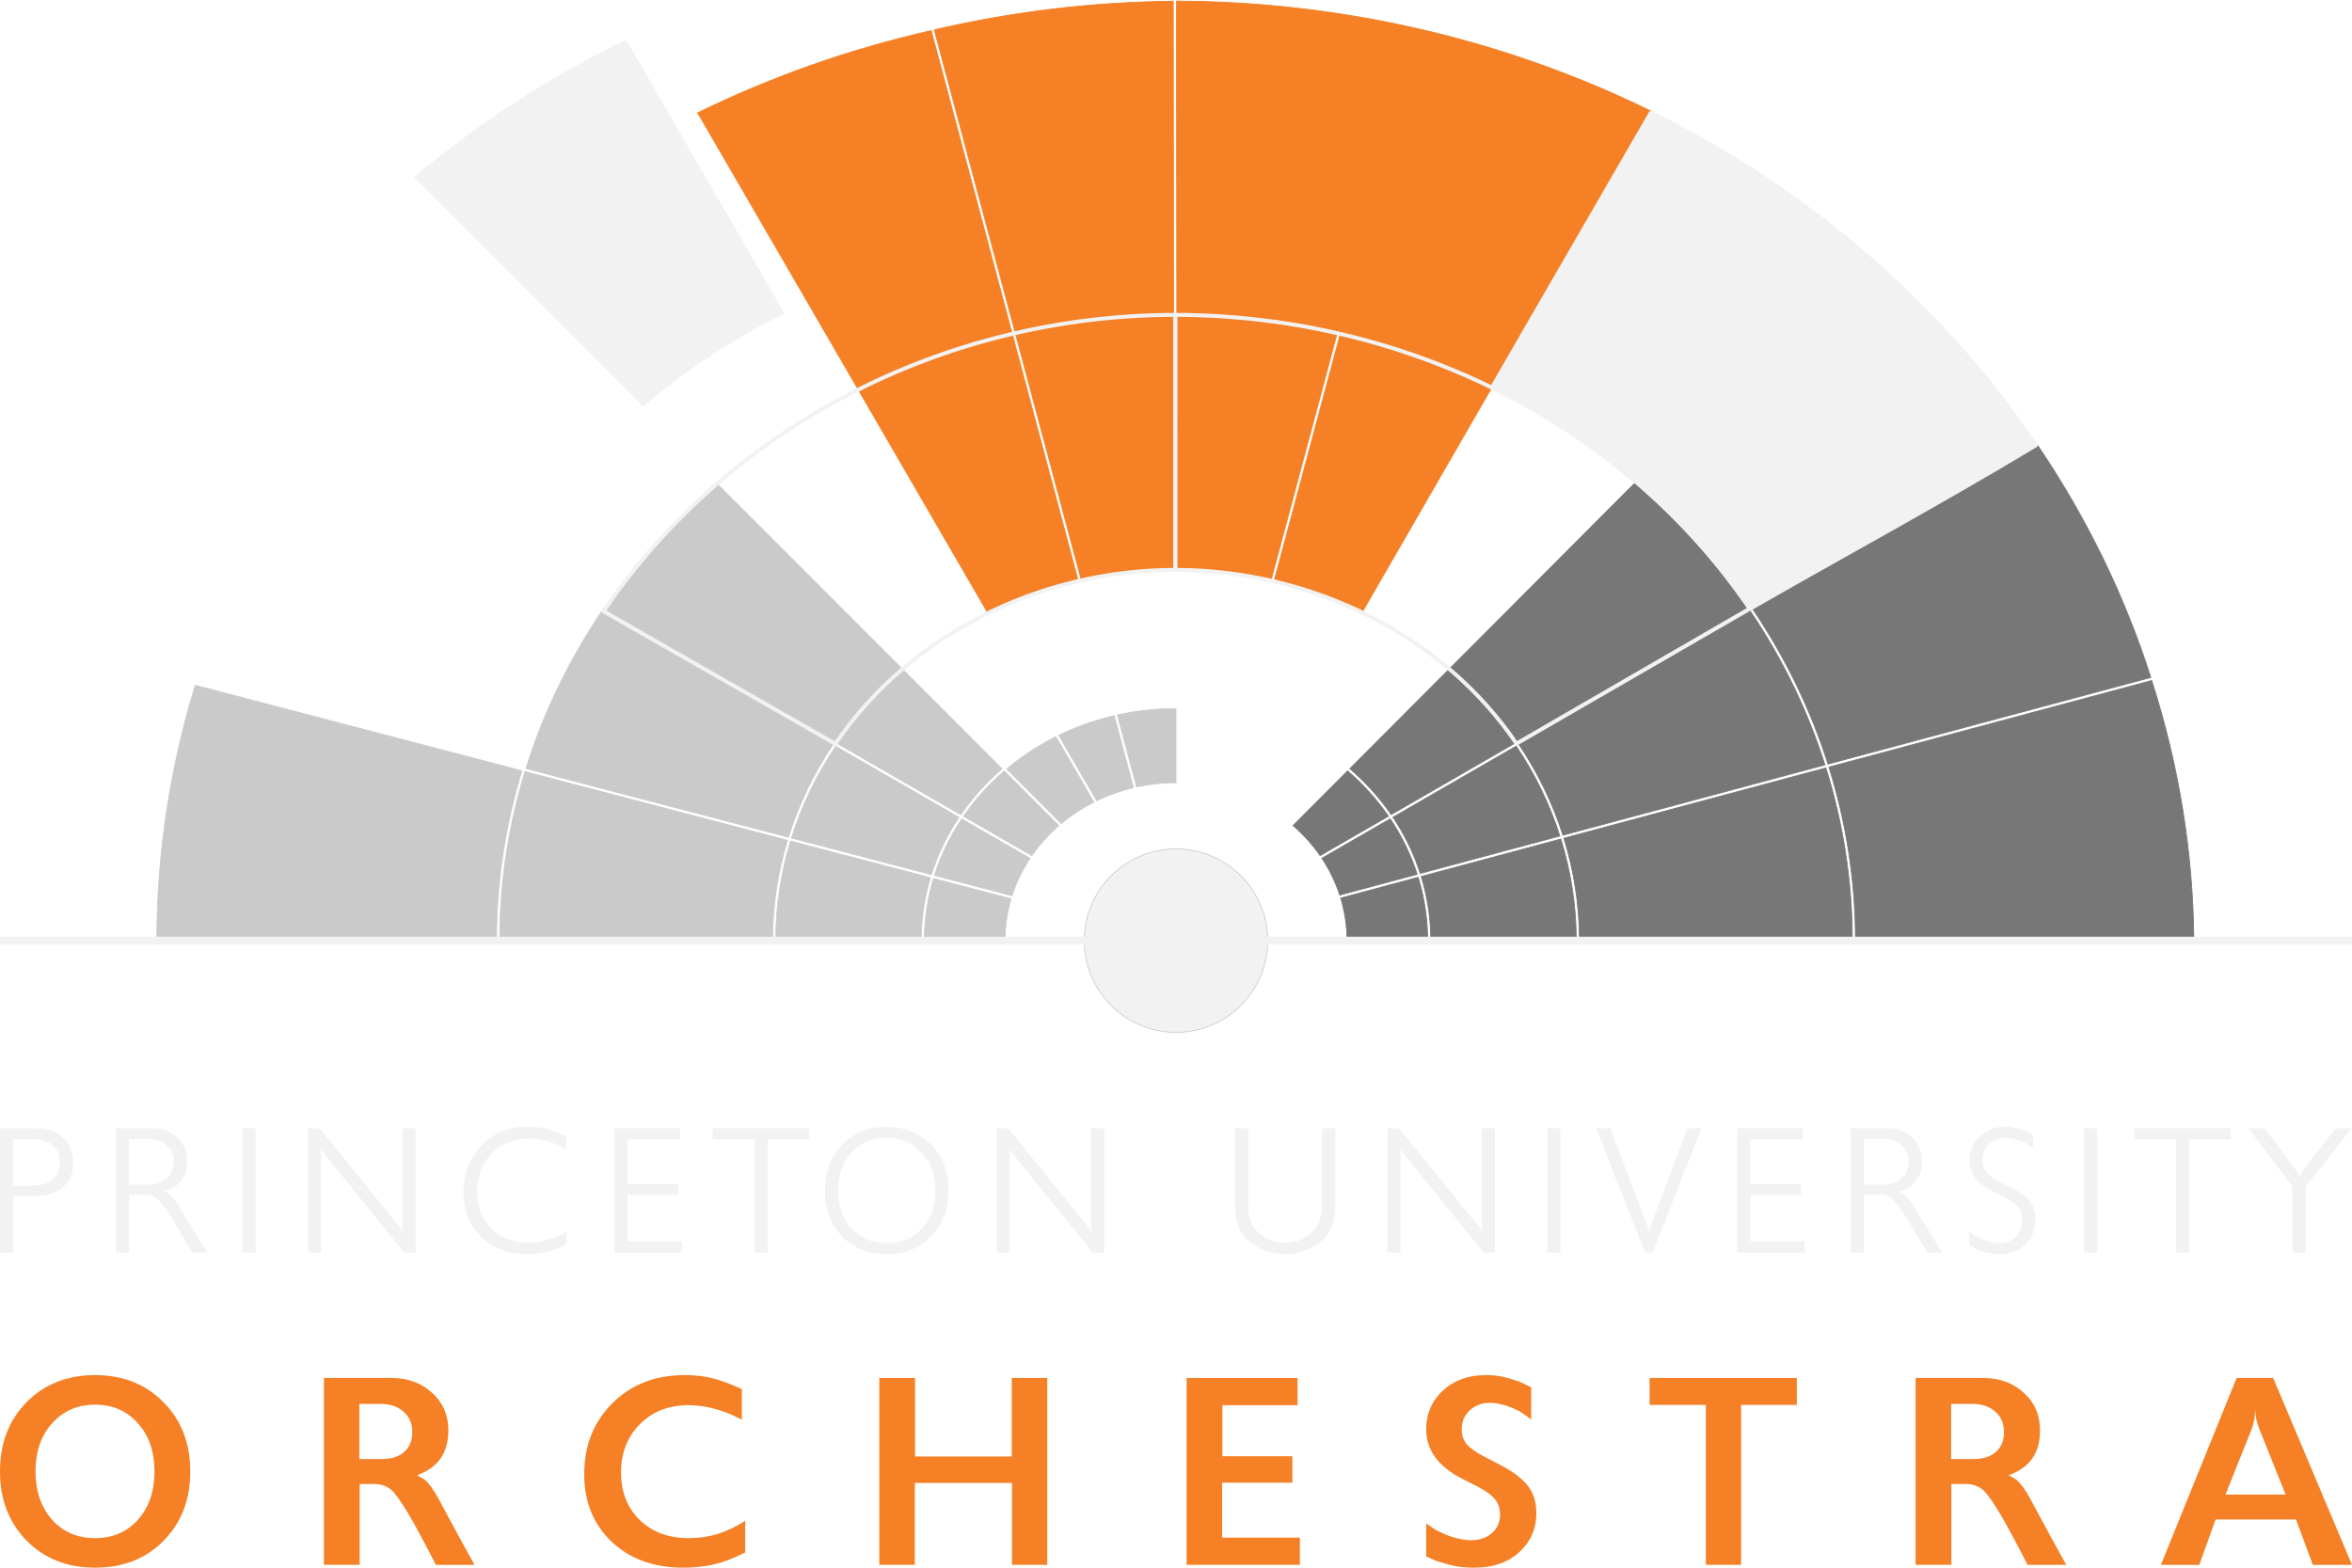
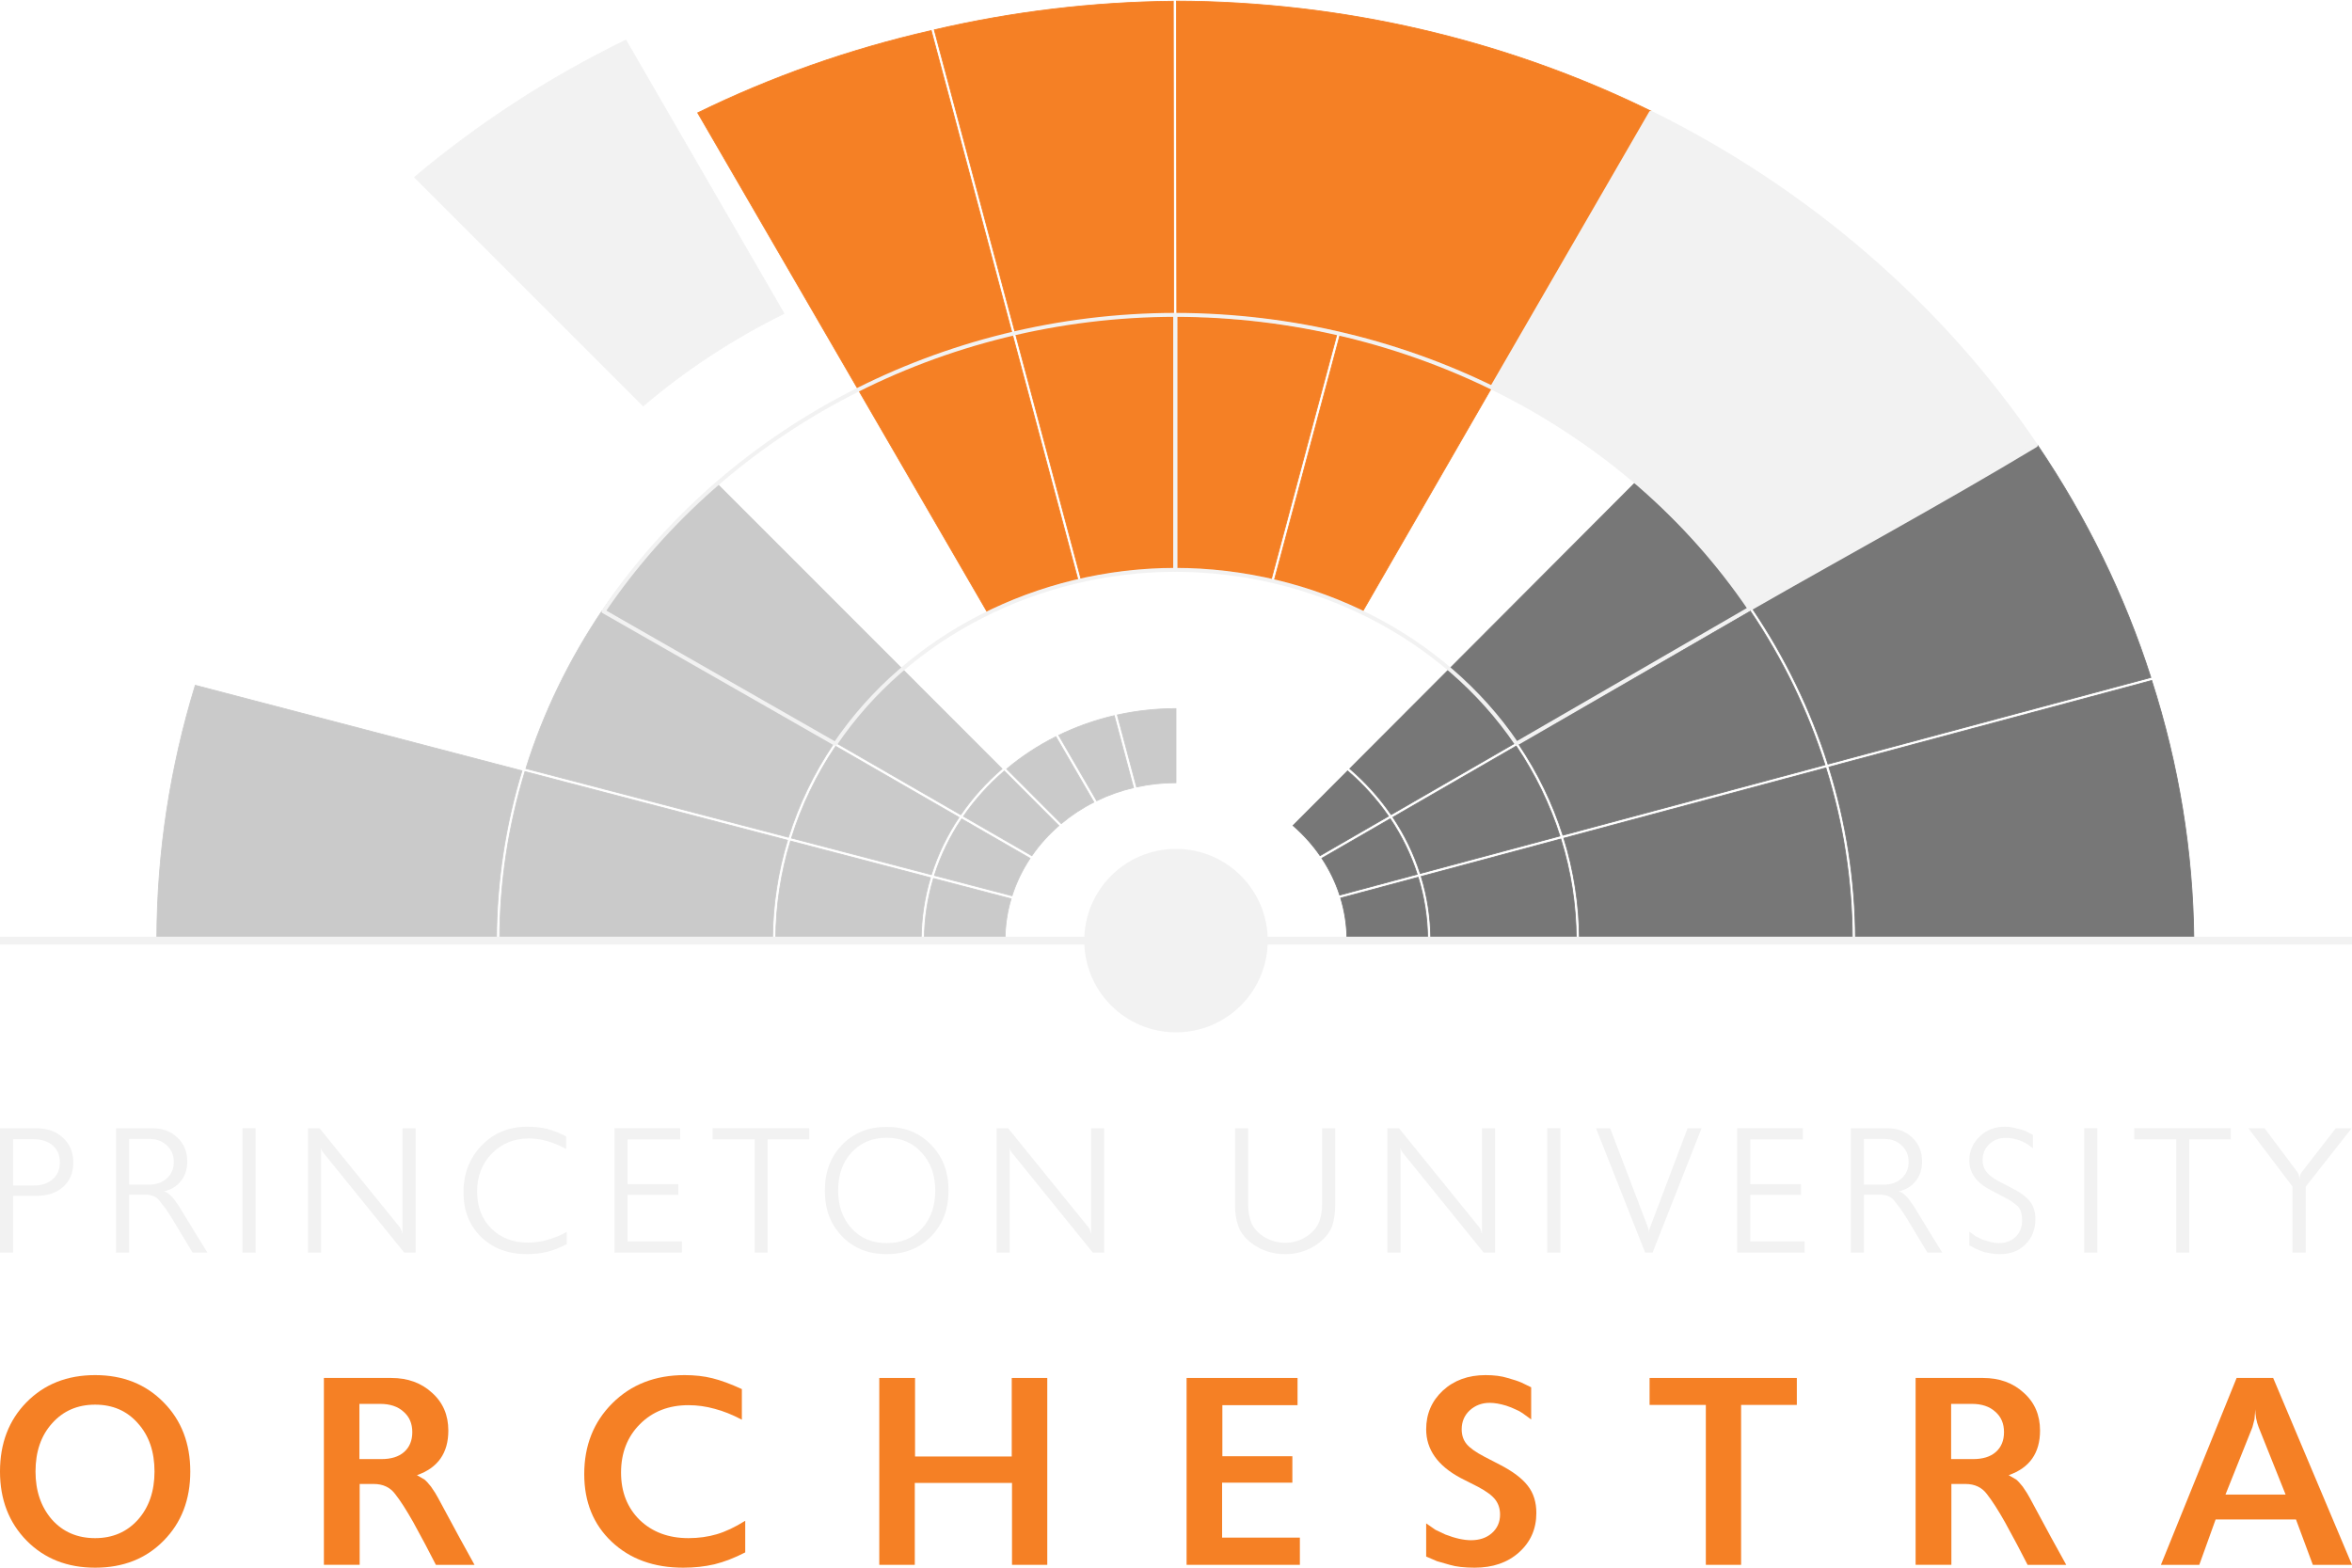
<svg xmlns="http://www.w3.org/2000/svg" viewBox="0 0 3000 2000" height="2000" width="3000" id="svg6386" version="1.1">
  <defs id="defs6390" />
  <path id="path1155" d="m 767.915,779.268 c -42.074,62.485 -75.176,130.65 -97.124,201.238 l 334.855,87.648 c 13.002,-41.533 32.098,-81.274 56.777,-118.094 z" style="opacity:1;fill:#cacaca;fill-opacity:1;fill-rule:nonzero;stroke:#cacaca;stroke-width:1;stroke-miterlimit:4;stroke-dasharray:none;stroke-opacity:1" />
  <path id="path1151" d="M 913.662,616.135 C 859.554,663.515 806.075,724.376 769.979,776.901 l 455.472,262.521 c 14.83,-21.557 32.56,-41.241 52.678,-58.6 z" style="opacity:1;fill:#cacaca;fill-opacity:1;fill-rule:nonzero;stroke:#cacaca;stroke-width:1;stroke-miterlimit:4;stroke-dasharray:none;stroke-opacity:1" />
  <path id="path1147" d="M 249.064,874.254 C 217.019,978.71 200.228,1087.56 200.012,1198 h 433.336 c 0.198,-73.229 11.274,-145.402 32.395,-214.682 z" style="opacity:1;fill:#cacaca;fill-opacity:1;fill-rule:nonzero;stroke:#cacaca;stroke-width:1;stroke-opacity:1;stroke-miterlimit:4;stroke-dasharray:none" />
  <path id="path1143" d="m 1500,904 c -25.774,0 -50.827,2.818 -74.838,8.104 l 24.551,91.908 c 16.147,-3.529 32.977,-5.418 50.287,-5.418 z" style="opacity:1;fill:#cacaca;fill-opacity:1;fill-rule:nonzero;stroke:#cacaca;stroke-width:1;stroke-opacity:1;stroke-miterlimit:4;stroke-dasharray:none" />
  <path id="path1141" d="m 1421.258,912.982 c -24.905,5.79 -48.645,14.268 -70.848,25.07 l 48.432,83.518 c 14.743,-7.151 30.484,-12.775 46.969,-16.678 z" style="opacity:1;fill:#cacaca;fill-opacity:1;fill-rule:nonzero;stroke:#cacaca;stroke-width:1;stroke-opacity:1;stroke-miterlimit:4;stroke-dasharray:none" />
  <path id="path1139" d="m 1346.805,939.811 c -22.742,11.409 -43.819,25.278 -62.812,41.221 l 69.66,69.703 c 12.612,-10.555 26.572,-19.755 41.6,-27.379 z" style="opacity:1;fill:#cacaca;fill-opacity:1;fill-rule:nonzero;stroke:#cacaca;stroke-width:1;stroke-opacity:1;stroke-miterlimit:4;stroke-dasharray:none" />
  <path id="path1137" d="m 1065.895,952.062 c -24.507,36.515 -43.469,75.922 -56.379,117.106 l 178.457,46.711 c 8.219,-26.017 20.148,-50.566 35.23,-73.135 z" style="opacity:1;fill:#cacaca;fill-opacity:1;fill-rule:nonzero;stroke:#cacaca;stroke-width:1;stroke-opacity:1;stroke-miterlimit:4;stroke-dasharray:none" />
  <path id="path1135" d="m 1280.949,983.646 c -19.87,17.115 -37.385,36.52 -52.035,57.773 l 87.219,50.277 c 9.745,-14.083 21.338,-26.968 34.455,-38.371 z" style="opacity:1;fill:#cacaca;fill-opacity:1;fill-rule:nonzero;stroke:#cacaca;stroke-width:1;stroke-opacity:1;stroke-miterlimit:4;stroke-dasharray:none" />
  <path id="path1133" d="M 669.613,984.332 C 648.577,1053.286 637.546,1125.119 637.348,1198 h 348.086 c 0.196,-42.978 6.698,-85.336 19.035,-126.019 z" style="opacity:1;fill:#cacaca;fill-opacity:1;fill-rule:nonzero;stroke:#cacaca;stroke-width:1;stroke-opacity:1;stroke-miterlimit:4;stroke-dasharray:none" />
  <path id="path1131" d="m 1226.668,1044.74 c -14.905,22.267 -26.696,46.488 -34.822,72.152 l 99.018,25.918 c 5.434,-16.974 13.226,-33.013 23.021,-47.793 z" style="opacity:1;fill:#cacaca;fill-opacity:1;fill-rule:nonzero;stroke:#cacaca;stroke-width:1;stroke-opacity:1;stroke-miterlimit:4;stroke-dasharray:none" />
  <path id="path1129" d="m 1008.338,1072.994 c -12.252,40.358 -18.708,82.376 -18.904,125.006 h 185.58 c 0.192,-27.107 4.29,-53.352 11.779,-78.295 z" style="opacity:1;fill:#cacaca;fill-opacity:1;fill-rule:nonzero;stroke:#cacaca;stroke-width:1;stroke-opacity:1;stroke-miterlimit:4;stroke-dasharray:none" />
  <path id="path999" d="m 1190.662,1120.719 c -7.405,24.623 -11.456,50.53 -11.648,77.281 h 102.941 c 0.188,-17.769 2.864,-34.983 7.726,-51.363 z" style="opacity:1;fill:#cacaca;fill-opacity:1;fill-rule:nonzero;stroke:#cacaca;stroke-width:1;stroke-opacity:1;stroke-miterlimit:4;stroke-dasharray:none" />
  <path id="path1195" d="m 1500.537,1.373 0.486,398.633 c 141.731,0.154 279.85,32.357 403,92.256 L 2106.076,141.859 A 1298.646,1198.646 0 0 0 1500.537,1.373 Z" style="opacity:1;fill:#f58025;fill-opacity:1;fill-rule:nonzero;stroke:#f58025;stroke-width:1;stroke-opacity:1;stroke-miterlimit:4;stroke-dasharray:none" />
  <path id="path1249" d="m 1501.027,404.006 0.393,321.002 c 40.863,0.104 81.212,4.705 120.281,13.484 l 83.441,-311.631 c -66.274,-14.977 -134.756,-22.779 -204.115,-22.855 z" style="opacity:1;fill:#f58025;fill-opacity:1;fill-rule:nonzero;stroke:#f58025;stroke-width:1;stroke-opacity:1;stroke-miterlimit:4;stroke-dasharray:none" />
  <path id="path1185" d="m 1709.047,427.74 -83.443,311.641 c 39.252,9.121 77.181,22.472 112.99,39.77 l 163.424,-283.412 c -61.087,-29.688 -125.879,-52.53 -192.971,-67.998 z" style="opacity:1;fill:#f58025;fill-opacity:1;fill-rule:nonzero;stroke:#f58025;stroke-width:1;stroke-opacity:1;stroke-miterlimit:4;stroke-dasharray:none" />
  <path id="path1183" d="M 1496.537,1.541 C 1393.708,2.53 1291.37,14.788 1191.674,38.059 l 187.08,700.32 c 38.557,-8.63 78.359,-13.177 118.666,-13.363 z" style="opacity:1;fill:#f58025;fill-opacity:1;fill-rule:nonzero;stroke:#f58025;stroke-width:1;stroke-opacity:1;stroke-miterlimit:4;stroke-dasharray:none" />
  <path id="path1181" d="M 1187.781,38.988 C 1084.195,62.543 984.148,97.79 889.902,143.932 L 1258.953,780.342 c 36.668,-17.945 75.583,-31.749 115.897,-41.08 z" style="opacity:1;fill:#f58025;fill-opacity:1;fill-rule:nonzero;stroke:#f58025;stroke-width:1;stroke-opacity:1;stroke-miterlimit:4;stroke-dasharray:none" />
  <path id="path1235" d="M 2598.924,567.928 2235.918,777.482 c 41.451,61.522 73.63,127.914 95.689,197.312 L 2743.43,864.297 A 1298.41,1198.41 0 0 0 2598.924,567.928 Z" style="opacity:1;fill:#777777;fill-opacity:1;fill-rule:nonzero;stroke:#777777;stroke-width:1;stroke-opacity:1;stroke-miterlimit:4;stroke-dasharray:none" />
  <path id="path1231" d="m 2085.793,615.672 -364.127,364.975 c 20.152,17.359 37.917,37.047 52.775,58.615 l 455.76,-263.1 c -47.139,-63.922 -90.838,-114.696 -144.408,-160.49 z" style="opacity:1;fill:#777777;fill-opacity:1;fill-rule:nonzero;stroke:#777777;stroke-width:1;stroke-opacity:1;stroke-miterlimit:4;stroke-dasharray:none" />
  <path id="path1229" d="m 2232.447,779.486 -295.043,170.32 c 24.237,36.109 43.1,75.033 56.109,115.705 l 334.228,-89.68 c -21.967,-69.056 -54.012,-135.122 -95.295,-196.346 z" style="opacity:1;fill:#777777;fill-opacity:1;fill-rule:nonzero;stroke:#777777;stroke-width:1;stroke-opacity:1;stroke-miterlimit:4;stroke-dasharray:none" />
  <path id="path1223" d="m 2744.523,868.145 -411.715,110.469 c 22.064,70.714 33.641,144.498 33.844,219.387 h 431.647 a 1298.41,1198.41 0 0 0 -53.775,-329.855 z" style="opacity:1;fill:#777777;fill-opacity:1;fill-rule:nonzero;stroke:#777777;stroke-width:1;stroke-opacity:1;stroke-miterlimit:4;stroke-dasharray:none" />
  <path id="path1221" d="m 1933.934,951.809 -157.246,90.775 c 14.835,22.167 26.624,46.248 34.844,71.756 l 178.119,-47.791 c -12.918,-40.33 -31.648,-78.929 -55.717,-114.74 z" style="opacity:1;fill:#777777;fill-opacity:1;fill-rule:nonzero;stroke:#777777;stroke-width:1;stroke-opacity:1;stroke-miterlimit:4;stroke-dasharray:none" />
  <path id="path1217" d="m 2328.945,979.65 -334.231,89.678 c 12.864,41.494 19.651,84.759 19.852,128.672 h 348.086 c -0.203,-74.532 -11.731,-147.968 -33.707,-218.35 z" style="opacity:1;fill:#777777;fill-opacity:1;fill-rule:nonzero;stroke:#777777;stroke-width:1;stroke-opacity:1;stroke-miterlimit:4;stroke-dasharray:none" />
  <path id="path1215" d="m 1718.848,983.473 -69.572,69.734 c 13.143,11.403 24.754,24.294 34.52,38.383 l 87.184,-50.328 c -14.678,-21.264 -32.226,-40.674 -52.131,-57.789 z" style="opacity:1;fill:#777777;fill-opacity:1;fill-rule:nonzero;stroke:#777777;stroke-width:1;stroke-opacity:1;stroke-miterlimit:4;stroke-dasharray:none" />
  <path id="path1213" d="m 1773.227,1044.582 -87.186,50.33 c 9.655,14.543 17.361,30.307 22.797,46.982 l 98.828,-26.517 c -8.127,-25.163 -19.779,-48.924 -34.439,-70.795 z" style="opacity:1;fill:#777777;fill-opacity:1;fill-rule:nonzero;stroke:#777777;stroke-width:1;stroke-opacity:1;stroke-miterlimit:4;stroke-dasharray:none" />
  <path id="path1211" d="m 1990.853,1070.365 -178.101,47.787 c 7.788,25.404 12.039,52.18 12.234,79.848 h 185.58 c -0.2,-43.556 -6.937,-86.474 -19.713,-127.635 z" style="opacity:1;fill:#777777;fill-opacity:1;fill-rule:nonzero;stroke:#777777;stroke-width:1;stroke-opacity:1;stroke-miterlimit:4;stroke-dasharray:none" />
  <path id="path995" d="m 1808.889,1119.189 -98.852,26.523 c 5.04,16.655 7.827,34.182 8.018,52.287 h 102.932 c -0.196,-27.304 -4.398,-53.733 -12.098,-78.811 z" style="opacity:1;fill:#777777;fill-opacity:1;fill-rule:nonzero;stroke:#777777;stroke-width:1;stroke-opacity:1;stroke-miterlimit:4;stroke-dasharray:none" />
  <path id="path1281" d="M 798.316,51.201 A 1298,1198 0 0 0 528.799,226.074 L 820.398,517.807 C 874.987,471.311 935.401,431.825 1000,400 Z" style="opacity:1;fill:#f2f2f2;fill-opacity:1;fill-rule:nonzero;stroke:#f2f2f2;stroke-width:1;stroke-miterlimit:4;stroke-dasharray:none;stroke-opacity:1" />
  <path id="path1205" d="m 2105.697,143.838 -202.427,350.648 c 73.596,39.157 145.869,85.936 206.425,142.537 44.742,41.819 86.804,90.062 121.984,139.549 l 362.228,-208.656 C 2476.989,389.688 2305.303,239.291 2105.697,143.838 Z" style="opacity:1;fill:#f2f2f2;fill-opacity:1;fill-rule:nonzero;stroke:#f2f2f2;stroke-width:1;stroke-miterlimit:4;stroke-dasharray:none;stroke-opacity:1" />
  <g id="puTxt" style="font-style:normal;font-variant:normal;font-weight:100;font-stretch:normal;font-size:293.333px;line-height:125%;font-family:Chantilly-Light;-inkscape-font-specification:'Chantilly-Light, Thin';font-variant-ligatures:normal;font-variant-caps:normal;font-variant-numeric:normal;font-feature-settings:normal;text-align:start;letter-spacing:36.7px;word-spacing:0px;writing-mode:lr-tb;text-anchor:start;fill:#f2f2f2;fill-opacity:1;stroke:none;stroke-width:1px;stroke-linecap:butt;stroke-linejoin:miter;stroke-opacity:1" aria-label="PRINCETON UNIVERSITY">
    <path id="path1826" style="font-style:normal;font-variant:normal;font-weight:100;font-stretch:normal;font-size:220px;font-family:Chantilly-Light;-inkscape-font-specification:'Chantilly-Light, Thin';font-variant-ligatures:normal;font-variant-caps:normal;font-variant-numeric:normal;font-feature-settings:normal;text-align:start;letter-spacing:36.7px;writing-mode:lr-tb;text-anchor:start;fill:#f2f2f2;fill-opacity:1" d="M -3.8146972e-8,1439.4 H 46.2 q 21.12,0 34.1,12.1 13.2,12.1 13.2,31.68 0,19.36 -12.98,31.02 -12.76,11.44 -34.32,11.44 H 16.72 v 72.38 H -3.8146972e-8 Z M 16.72,1512.44 H 42.9 q 15.18,0 24.2,-7.92 9.24,-7.92 9.24,-21.56 0,-13.86 -9.24,-21.78 -9.24,-7.92 -25.96,-7.92 H 16.72 Z" />
    <path id="path1828" style="font-style:normal;font-variant:normal;font-weight:100;font-stretch:normal;font-size:220px;font-family:Chantilly-Light;-inkscape-font-specification:'Chantilly-Light, Thin';font-variant-ligatures:normal;font-variant-caps:normal;font-variant-numeric:normal;font-feature-settings:normal;text-align:start;letter-spacing:36.7px;writing-mode:lr-tb;text-anchor:start;fill:#f2f2f2;fill-opacity:1" d="m 147.989,1439.4 h 46.64 q 19.14,0 31.68,11.88 12.54,11.88 12.54,30.58 0,14.52 -7.92,24.64 -7.7,10.12 -21.78,13.42 4.4,1.32 5.94,3.08 2.42,1.54 5.94,5.72 l 6.6,9.02 20.24,33.22 16.72,27.06 h -18.92 l -12.76,-21.12 -7.92,-13.2 -6.6,-11 -6.82,-10.34 -8.58,-11 q -5.72,-7.26 -18.26,-7.26 h -20.02 v 73.92 h -16.72 z m 16.72,71.94 h 25.08 q 14.08,0 22.88,-7.92 9.02,-8.14 9.02,-21.12 0,-12.76 -8.8,-20.9 -8.58,-8.36 -22.22,-8.36 h -25.96 z" />
    <path id="path1830" style="font-style:normal;font-variant:normal;font-weight:100;font-stretch:normal;font-size:220px;font-family:Chantilly-Light;-inkscape-font-specification:'Chantilly-Light, Thin';font-variant-ligatures:normal;font-variant-caps:normal;font-variant-numeric:normal;font-feature-settings:normal;text-align:start;letter-spacing:36.7px;writing-mode:lr-tb;text-anchor:start;fill:#f2f2f2;fill-opacity:1" d="m 309.298,1439.4 h 16.72 v 158.62 h -16.72 z" />
    <path id="path1832" style="font-style:normal;font-variant:normal;font-weight:100;font-stretch:normal;font-size:220px;font-family:Chantilly-Light;-inkscape-font-specification:'Chantilly-Light, Thin';font-variant-ligatures:normal;font-variant-caps:normal;font-variant-numeric:normal;font-feature-settings:normal;text-align:start;letter-spacing:36.7px;writing-mode:lr-tb;text-anchor:start;fill:#f2f2f2;fill-opacity:1" d="m 392.834,1439.4 h 14.74 l 102.74,126.72 q 1.98,2.86 3.08,8.58 v -135.3 h 16.72 v 158.62 h -14.52 l -102.96,-127.16 q -3.08,-3.74 -3.08,-7.48 v 134.64 h -16.72 z" />
    <path id="path1834" style="font-style:normal;font-variant:normal;font-weight:100;font-stretch:normal;font-size:220px;font-family:Chantilly-Light;-inkscape-font-specification:'Chantilly-Light, Thin';font-variant-ligatures:normal;font-variant-caps:normal;font-variant-numeric:normal;font-feature-settings:normal;text-align:start;letter-spacing:36.7px;writing-mode:lr-tb;text-anchor:start;fill:#f2f2f2;fill-opacity:1" d="m 722.083,1465.8 q -24.86,-13.42 -47.3,-13.42 -28.6,0 -47.52,19.36 -18.7,19.14 -18.7,48.4 0,29.04 18.04,47.08 18.04,18.04 46.86,18.04 16.94,0 34.1,-6.6 6.6,-2.2 15.4,-7.04 v 15.62 q -13.64,7.04 -25.52,9.9 -11.88,2.86 -25.3,2.86 -35.64,0 -58.3,-21.78 -22.66,-21.78 -22.66,-57.2 0,-35.64 23.1,-59.62 23.1,-23.98 58.3,-23.98 13.64,0 24.64,2.64 11,2.64 24.86,9.68 z" />
    <path id="path1836" style="font-style:normal;font-variant:normal;font-weight:100;font-stretch:normal;font-size:220px;font-family:Chantilly-Light;-inkscape-font-specification:'Chantilly-Light, Thin';font-variant-ligatures:normal;font-variant-caps:normal;font-variant-numeric:normal;font-feature-settings:normal;text-align:start;letter-spacing:36.7px;writing-mode:lr-tb;text-anchor:start;fill:#f2f2f2;fill-opacity:1" d="m 783.773,1439.4 h 83.82 v 14.3 h -67.1 v 56.98 h 64.68 v 13.64 h -64.68 v 59.4 h 69.3 v 14.3 h -86.02 z" />
    <path id="path1838" style="font-style:normal;font-variant:normal;font-weight:100;font-stretch:normal;font-size:220px;font-family:Chantilly-Light;-inkscape-font-specification:'Chantilly-Light, Thin';font-variant-ligatures:normal;font-variant-caps:normal;font-variant-numeric:normal;font-feature-settings:normal;text-align:start;letter-spacing:36.7px;writing-mode:lr-tb;text-anchor:start;fill:#f2f2f2;fill-opacity:1" d="m 908.955,1439.4 h 123.2 v 14.08 h -53.02 v 144.54 h -16.5 v -144.54 h -53.68 z" />
    <path id="path1840" style="font-style:normal;font-variant:normal;font-weight:100;font-stretch:normal;font-size:220px;font-family:Chantilly-Light;-inkscape-font-specification:'Chantilly-Light, Thin';font-variant-ligatures:normal;font-variant-caps:normal;font-variant-numeric:normal;font-feature-settings:normal;text-align:start;letter-spacing:36.7px;writing-mode:lr-tb;text-anchor:start;fill:#f2f2f2;fill-opacity:1" d="m 1130.883,1437.64 q 34.76,0 56.76,22.88 22.22,22.66 22.22,58.3 0,35.64 -22.22,58.52 -22,22.66 -56.76,22.66 -34.76,0 -56.76,-22.66 -11,-11.44 -16.5,-25.74 -5.5,-14.52 -5.5,-32.78 0,-35.64 22,-58.3 22.22,-22.88 56.76,-22.88 z m -61.82,81.18 q 0,29.48 17.16,48.4 17.16,18.7 44.66,18.7 27.72,0 44.88,-18.48 17.16,-18.7 17.16,-48.62 0,-29.48 -17.38,-48.4 -17.16,-18.92 -44.66,-18.92 -27.28,0 -44.66,18.7 -17.16,18.48 -17.16,48.62 z" />
    <path id="path1842" style="font-style:normal;font-variant:normal;font-weight:100;font-stretch:normal;font-size:220px;font-family:Chantilly-Light;-inkscape-font-specification:'Chantilly-Light, Thin';font-variant-ligatures:normal;font-variant-caps:normal;font-variant-numeric:normal;font-feature-settings:normal;text-align:start;letter-spacing:36.7px;writing-mode:lr-tb;text-anchor:start;fill:#f2f2f2;fill-opacity:1" d="m 1271.139,1439.4 h 14.74 l 102.74,126.72 q 1.98,2.86 3.08,8.58 v -135.3 h 16.72 v 158.62 h -14.52 l -102.96,-127.16 q -3.08,-3.74 -3.08,-7.48 v 134.64 h -16.72 z" />
    <path id="path1844" style="font-style:normal;font-variant:normal;font-weight:100;font-stretch:normal;font-size:220px;font-family:Chantilly-Light;-inkscape-font-specification:'Chantilly-Light, Thin';font-variant-ligatures:normal;font-variant-caps:normal;font-variant-numeric:normal;font-feature-settings:normal;text-align:start;letter-spacing:36.7px;writing-mode:lr-tb;text-anchor:start;fill:#f2f2f2;fill-opacity:1" d="m 1703.101,1536.42 q 0,17.6 -4.62,29.48 -6.6,14.74 -23.1,24.42 -16.5,9.68 -36.08,9.68 -19.58,0 -35.64,-9.24 -15.84,-9.24 -22.44,-22.22 -5.94,-12.98 -5.94,-32.12 v -97.02 h 16.72 v 96.36 q 0,14.3 4.18,24.42 4.18,10.12 16.28,17.82 12.32,7.48 26.84,7.48 14.3,0 25.96,-7.26 11.88,-7.26 16.5,-17.6 4.62,-10.34 4.62,-24.86 v -96.36 h 16.72 z" />
    <path id="path1846" style="font-style:normal;font-variant:normal;font-weight:100;font-stretch:normal;font-size:220px;font-family:Chantilly-Light;-inkscape-font-specification:'Chantilly-Light, Thin';font-variant-ligatures:normal;font-variant-caps:normal;font-variant-numeric:normal;font-feature-settings:normal;text-align:start;letter-spacing:36.7px;writing-mode:lr-tb;text-anchor:start;fill:#f2f2f2;fill-opacity:1" d="m 1769.677,1439.4 h 14.74 l 102.74,126.72 q 1.98,2.86 3.08,8.58 v -135.3 h 16.72 v 158.62 h -14.52 l -102.96,-127.16 q -3.08,-3.74 -3.08,-7.48 v 134.64 h -16.72 z" />
    <path id="path1848" style="font-style:normal;font-variant:normal;font-weight:100;font-stretch:normal;font-size:220px;font-family:Chantilly-Light;-inkscape-font-specification:'Chantilly-Light, Thin';font-variant-ligatures:normal;font-variant-caps:normal;font-variant-numeric:normal;font-feature-settings:normal;text-align:start;letter-spacing:36.7px;writing-mode:lr-tb;text-anchor:start;fill:#f2f2f2;fill-opacity:1" d="m 1973.525,1439.4 h 16.72 v 158.62 h -16.72 z" />
    <path id="path1850" style="font-style:normal;font-variant:normal;font-weight:100;font-stretch:normal;font-size:220px;font-family:Chantilly-Light;-inkscape-font-specification:'Chantilly-Light, Thin';font-variant-ligatures:normal;font-variant-caps:normal;font-variant-numeric:normal;font-feature-settings:normal;text-align:start;letter-spacing:36.7px;writing-mode:lr-tb;text-anchor:start;fill:#f2f2f2;fill-opacity:1" d="m 2053.761,1439.4 47.3,124.08 q 2.2,5.5 2.2,10.12 l 0.22,-4.18 2.2,-6.16 46.86,-123.86 h 17.82 l -62.48,158.62 h -9.46 l -62.7,-158.62 z" />
    <path id="path1852" style="font-style:normal;font-variant:normal;font-weight:100;font-stretch:normal;font-size:220px;font-family:Chantilly-Light;-inkscape-font-specification:'Chantilly-Light, Thin';font-variant-ligatures:normal;font-variant-caps:normal;font-variant-numeric:normal;font-feature-settings:normal;text-align:start;letter-spacing:36.7px;writing-mode:lr-tb;text-anchor:start;fill:#f2f2f2;fill-opacity:1" d="m 2215.792,1439.4 h 83.82 v 14.3 h -67.1 v 56.98 h 64.68 v 13.64 h -64.68 v 59.4 h 69.3 v 14.3 h -86.02 z" />
    <path id="path1854" style="font-style:normal;font-variant:normal;font-weight:100;font-stretch:normal;font-size:220px;font-family:Chantilly-Light;-inkscape-font-specification:'Chantilly-Light, Thin';font-variant-ligatures:normal;font-variant-caps:normal;font-variant-numeric:normal;font-feature-settings:normal;text-align:start;letter-spacing:36.7px;writing-mode:lr-tb;text-anchor:start;fill:#f2f2f2;fill-opacity:1" d="m 2360.773,1439.4 h 46.64 q 19.14,0 31.68,11.88 12.54,11.88 12.54,30.58 0,14.52 -7.92,24.64 -7.7,10.12 -21.78,13.42 4.4,1.32 5.94,3.08 2.42,1.54 5.94,5.72 l 6.6,9.02 20.24,33.22 16.72,27.06 h -18.92 l -12.76,-21.12 -7.92,-13.2 -6.6,-11 -6.82,-10.34 -8.58,-11 q -5.72,-7.26 -18.26,-7.26 h -20.02 v 73.92 h -16.72 z m 16.72,71.94 h 25.08 q 14.08,0 22.88,-7.92 9.02,-8.14 9.02,-21.12 0,-12.76 -8.8,-20.9 -8.58,-8.36 -22.22,-8.36 h -25.96 z" />
    <path id="path1856" style="font-style:normal;font-variant:normal;font-weight:100;font-stretch:normal;font-size:220px;font-family:Chantilly-Light;-inkscape-font-specification:'Chantilly-Light, Thin';font-variant-ligatures:normal;font-variant-caps:normal;font-variant-numeric:normal;font-feature-settings:normal;text-align:start;letter-spacing:36.7px;writing-mode:lr-tb;text-anchor:start;fill:#f2f2f2;fill-opacity:1" d="m 2511.872,1571.4 8.8,6.16 8.14,3.96 10.34,3.08 q 5.72,1.32 10.34,1.32 12.98,0 21.34,-7.92 8.36,-7.92 8.36,-20.9 0,-14.08 -6.82,-19.36 -6.82,-5.5 -9.46,-6.82 l -6.38,-3.52 -17.6,-9.24 q -27.06,-13.86 -27.06,-37.62 0,-17.82 12.98,-30.36 12.98,-12.76 32.12,-12.76 2.42,0 5.06,0.22 2.86,0.22 5.72,0.88 l 10.56,2.64 q 5.06,1.32 8.58,3.52 l 6.16,3.3 v 16.94 l -7.26,-5.28 q -12.98,-7.92 -27.72,-7.92 -12.32,0 -20.9,8.14 -8.36,8.14 -8.36,20.24 0,8.36 4.62,14.52 4.62,6.16 15.4,12.1 l 16.5,8.58 q 17.38,8.8 23.98,17.6 6.82,8.58 6.82,22.44 0,19.8 -12.76,32.34 -6.38,6.16 -14.3,9.24 -7.92,3.08 -18.26,3.08 -2.64,0 -5.72,-0.22 -3.08,-0.22 -7.48,-1.1 -4.4,-0.66 -5.94,-1.1 -3.3,-1.1 -4.62,-1.54 -5.5,-1.98 -15.18,-7.26 z" />
    <path id="path1858" style="font-style:normal;font-variant:normal;font-weight:100;font-stretch:normal;font-size:220px;font-family:Chantilly-Light;-inkscape-font-specification:'Chantilly-Light, Thin';font-variant-ligatures:normal;font-variant-caps:normal;font-variant-numeric:normal;font-feature-settings:normal;text-align:start;letter-spacing:36.7px;writing-mode:lr-tb;text-anchor:start;fill:#f2f2f2;fill-opacity:1" d="m 2658.47,1439.4 h 16.72 v 158.62 h -16.72 z" />
    <path id="path1860" style="font-style:normal;font-variant:normal;font-weight:100;font-stretch:normal;font-size:220px;font-family:Chantilly-Light;-inkscape-font-specification:'Chantilly-Light, Thin';font-variant-ligatures:normal;font-variant-caps:normal;font-variant-numeric:normal;font-feature-settings:normal;text-align:start;letter-spacing:36.7px;writing-mode:lr-tb;text-anchor:start;fill:#f2f2f2;fill-opacity:1" d="m 2722.206,1439.4 h 123.2 v 14.08 h -53.02 v 144.54 h -16.5 v -144.54 h -53.68 z" />
    <path id="path1862" style="font-style:normal;font-variant:normal;font-weight:100;font-stretch:normal;font-size:220px;font-family:Chantilly-Light;-inkscape-font-specification:'Chantilly-Light, Thin';font-variant-ligatures:normal;font-variant-caps:normal;font-variant-numeric:normal;font-feature-settings:normal;text-align:start;letter-spacing:36.7px;writing-mode:lr-tb;text-anchor:start;fill:#f2f2f2;fill-opacity:1" d="m 2888.476,1439.4 42.02,56.1 q 2.42,3.52 2.42,9.68 0.88,-7.48 2.86,-9.68 l 43.56,-56.1 h 20.24 l -58.52,74.36 v 84.26 h -16.94 v -84.26 l -56.32,-74.36 z" />
  </g>
  <g id="orchestraText" style="font-style:normal;font-variant:normal;font-weight:100;font-stretch:normal;font-size:330.667px;line-height:125%;font-family:Chantilly-Medium;-inkscape-font-specification:'Chantilly-Medium, Thin';font-variant-ligatures:normal;font-variant-caps:normal;font-variant-numeric:normal;font-feature-settings:normal;text-align:start;letter-spacing:22.26px;word-spacing:0px;writing-mode:lr-tb;text-anchor:start;fill:#f58025;fill-opacity:1;stroke:none;stroke-width:1px;stroke-linecap:butt;stroke-linejoin:miter;stroke-opacity:1" aria-label="O R C H E S T R A">
    <path id="path1807" style="letter-spacing:22.26px;fill:#f58025;fill-opacity:1" d="m 121.355,1754.315 q 53.237,0 87.296,34.72 34.059,34.389 34.059,88.288 0,53.899 -34.059,88.288 Q 174.923,2000 121.355,2000 68.117,2000 34.059,1965.611 3.0517578e-7,1930.891 3.0517578e-7,1877.323 q 0,-53.899 33.728,-88.288 34.059,-34.72 87.627,-34.72 z m -76.053,123.008 q 0,37.035 20.832,61.173 21.163,23.808 55.221,23.808 33.397,0 54.56,-23.477 21.163,-23.808 21.163,-61.504 0,-38.027 -21.163,-61.504 -20.832,-23.808 -54.56,-23.808 -33.728,0 -54.891,23.808 -21.163,23.477 -21.163,61.504 z" />
    <path id="path1809" style="letter-spacing:22.26px;fill:#f58025;fill-opacity:1" d="m 413.131,1757.952 h 85.973 q 31.413,0 51.915,18.848 20.832,18.517 20.832,48.277 0,42.987 -40.011,56.875 l 9.589,5.621 q 2.976,2.315 8.267,8.928 l 5.291,7.936 3.637,6.283 27.115,50.261 19.509,35.381 h -49.269 l -13.557,-26.123 -15.211,-28.107 q -13.227,-23.477 -23.147,-36.043 -9.589,-12.896 -27.445,-12.896 h -17.856 v 103.168 h -45.632 z m 45.301,103.499 h 28.107 q 18.517,0 28.768,-8.928 10.581,-9.259 10.581,-25.461 0,-16.533 -11.243,-26.123 -10.912,-9.92 -29.76,-9.92 h -26.453 z" />
    <path id="path1811" style="letter-spacing:22.26px;fill:#f58025;fill-opacity:1" d="m 946.252,1811.189 q -18.187,-9.589 -34.72,-13.888 -16.533,-4.629 -33.397,-4.629 -37.696,0 -61.835,24.139 -24.139,24.139 -24.139,61.835 0,37.035 23.808,60.512 24.139,23.147 62.165,23.147 19.179,0 36.043,-4.96 16.864,-4.96 36.373,-17.195 v 40.341 q -20.501,10.581 -39.349,15.211 -18.517,4.299 -39.68,4.299 -56.213,0 -91.264,-33.067 -35.051,-33.067 -35.051,-86.304 0,-54.56 35.712,-90.272 36.043,-36.043 92.256,-36.043 19.509,0 35.381,3.968 16.203,3.968 37.696,13.888 z" />
    <path id="path1813" style="letter-spacing:22.26px;fill:#f58025;fill-opacity:1" d="m 1121.525,1757.952 h 45.632 v 100.192 h 123.339 v -100.192 h 45.301 v 238.411 h -44.971 V 1891.872 h -124 v 104.491 h -45.301 z" />
    <path id="path1815" style="letter-spacing:22.26px;fill:#f58025;fill-opacity:1" d="m 1513.503,1757.952 h 141.525 v 34.72 h -95.893 v 65.141 h 89.28 v 33.728 h -89.611 v 70.101 h 99.2 v 34.72 h -144.501 z" />
    <path id="path1817" style="letter-spacing:22.26px;fill:#f58025;fill-opacity:1" d="m 1819.1,1943.456 11.904,8.267 12.565,5.952 q 18.848,7.275 32.736,7.275 16.203,0 26.453,-8.928 10.581,-9.259 10.581,-23.808 0,-10.912 -5.952,-18.848 -5.952,-7.936 -22.155,-16.533 l -22.155,-11.243 Q 1819.1,1862.112 1819.1,1823.424 q 0,-29.429 21.163,-49.269 21.493,-19.84 54.56,-19.84 16.533,0 28.107,3.637 11.904,3.307 17.856,5.952 l 12.235,5.952 v 41.003 l -10.912,-7.936 q -4.299,-2.976 -9.259,-4.96 -4.629,-2.315 -11.573,-4.629 -11.904,-3.637 -21.163,-3.637 -14.88,0 -25.461,9.589 -10.251,9.589 -10.251,24.139 0,11.243 6.283,18.848 6.283,7.605 22.816,16.203 l 19.179,9.92 q 25.131,12.896 36.043,27.115 10.912,13.888 10.912,34.72 0,30.421 -22.155,50.261 -21.824,19.509 -56.544,19.509 -19.509,0 -31.744,-3.637 l -16.203,-4.629 -13.888,-5.952 z" />
    <path id="path1819" style="letter-spacing:22.26px;fill:#f58025;fill-opacity:1" d="m 2104.066,1757.952 h 187.819 v 34.389 h -71.093 v 204.021 h -44.971 v -204.021 h -71.755 z" />
    <path id="path1821" style="letter-spacing:22.26px;fill:#f58025;fill-opacity:1" d="m 2443.376,1757.952 h 85.973 q 31.413,0 51.915,18.848 20.832,18.517 20.832,48.277 0,42.987 -40.011,56.875 l 9.589,5.621 q 2.976,2.315 8.267,8.928 l 5.291,7.936 3.637,6.283 27.115,50.261 19.509,35.381 h -49.269 l -13.557,-26.123 -15.211,-28.107 q -13.227,-23.477 -23.147,-36.043 -9.589,-12.896 -27.445,-12.896 h -17.856 v 103.168 h -45.632 z m 45.301,103.499 h 28.107 q 18.517,0 28.768,-8.928 10.581,-9.259 10.581,-25.461 0,-16.533 -11.243,-26.123 -10.912,-9.92 -29.76,-9.92 h -26.453 z" />
    <path id="path1823" style="letter-spacing:22.26px;fill:#f58025;fill-opacity:1" d="m 2852.828,1757.952 h 46.624 l 100.523,238.411 h -49.931 l -21.493,-57.867 h -102.507 l -20.832,57.867 h -48.939 z m -14.219,148.8 h 76.715 l -34.389,-85.973 q -4.299,-10.912 -4.299,-23.477 v 1.323 l -0.992,11.904 -2.645,10.251 z" />
  </g>
-   <circle r="117.016" cy="1200" cx="1500" id="conductor" style="opacity:1;fill:#f2f2f2;fill-opacity:1;fill-rule:nonzero;stroke:#cacaca;stroke-width:0.968;stroke-opacity:1" />
+   <circle r="117.016" cy="1200" cx="1500" id="conductor" style="opacity:1;fill:#f2f2f2;fill-opacity:1;fill-rule:nonzero;stroke:none;stroke-width:0.968;stroke-opacity:1" />
  <path id="lineStage" d="M 0,1200 H 3000" style="fill:none;fill-rule:evenodd;stroke:#f2f2f2;stroke-width:10;stroke-linecap:butt;stroke-linejoin:miter;stroke-miterlimit:4;stroke-dasharray:none;stroke-opacity:1" />
  <path id="path1585" d="M 1499.088,401.687 C 1201.37,402.078 927.507,546.945 769.739,779.956 L 1065.503,948.954 C 1158.695,811.555 1323.363,727.23 1499.061,727 v 0 z" style="opacity:1;fill:none;fill-opacity:1;fill-rule:nonzero;stroke:#f2f2f2;stroke-width:5;stroke-linejoin:round;stroke-miterlimit:4;stroke-dasharray:none;stroke-opacity:1" />
  <path id="path1303" d="M 1499.088,401.687 1499.061,727 c 175.658,0.176 341.987,84.329 435.241,221.649 L 2231.68,776.572 C 2073.839,543.871 1796.558,402.076 1499.088,401.687 Z" style="opacity:1;fill:none;fill-opacity:1;fill-rule:nonzero;stroke:#f2f2f2;stroke-width:5;stroke-linejoin:round;stroke-miterlimit:4;stroke-dasharray:none;stroke-opacity:1" />
  <path id="path1606" d="M 2231.79,776.738 C 2352.636,707.651 2476.427,640.521 2596.689,568.141 2476.538,390.411 2305.925,242.527 2105.697,143.838 l -203.569,352.067" style="fill:none;fill-rule:evenodd;stroke:#f2f2f2;stroke-width:5;stroke-linecap:butt;stroke-linejoin:round;stroke-miterlimit:4;stroke-dasharray:none;stroke-opacity:1" />
</svg>
